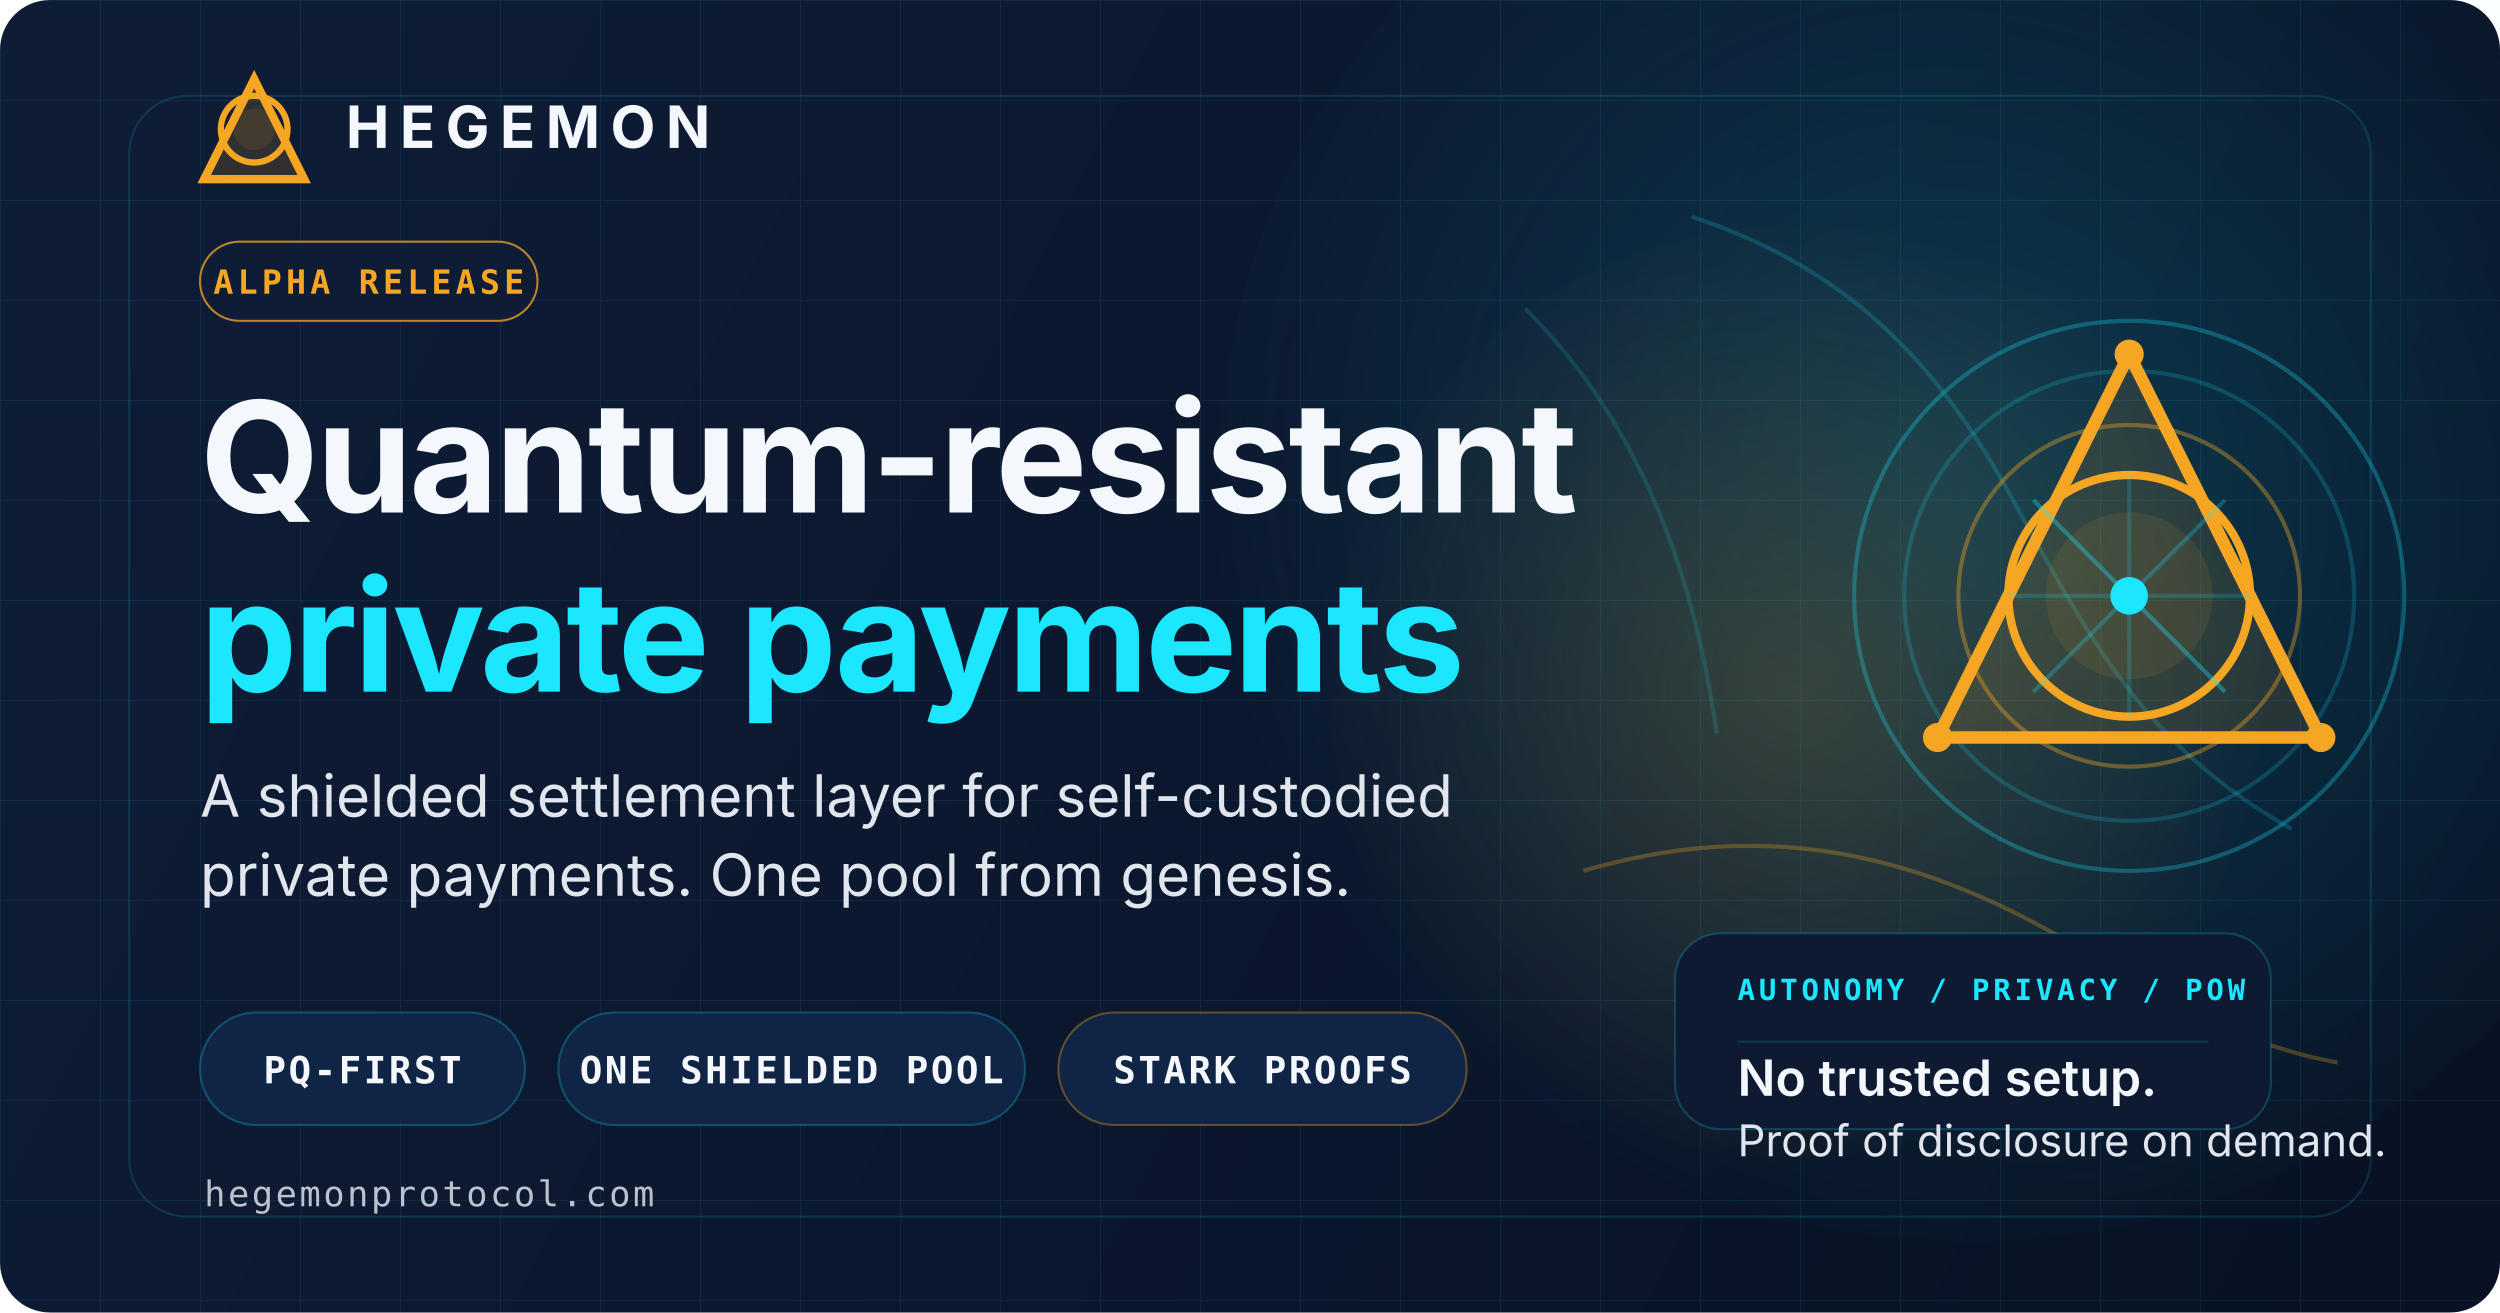
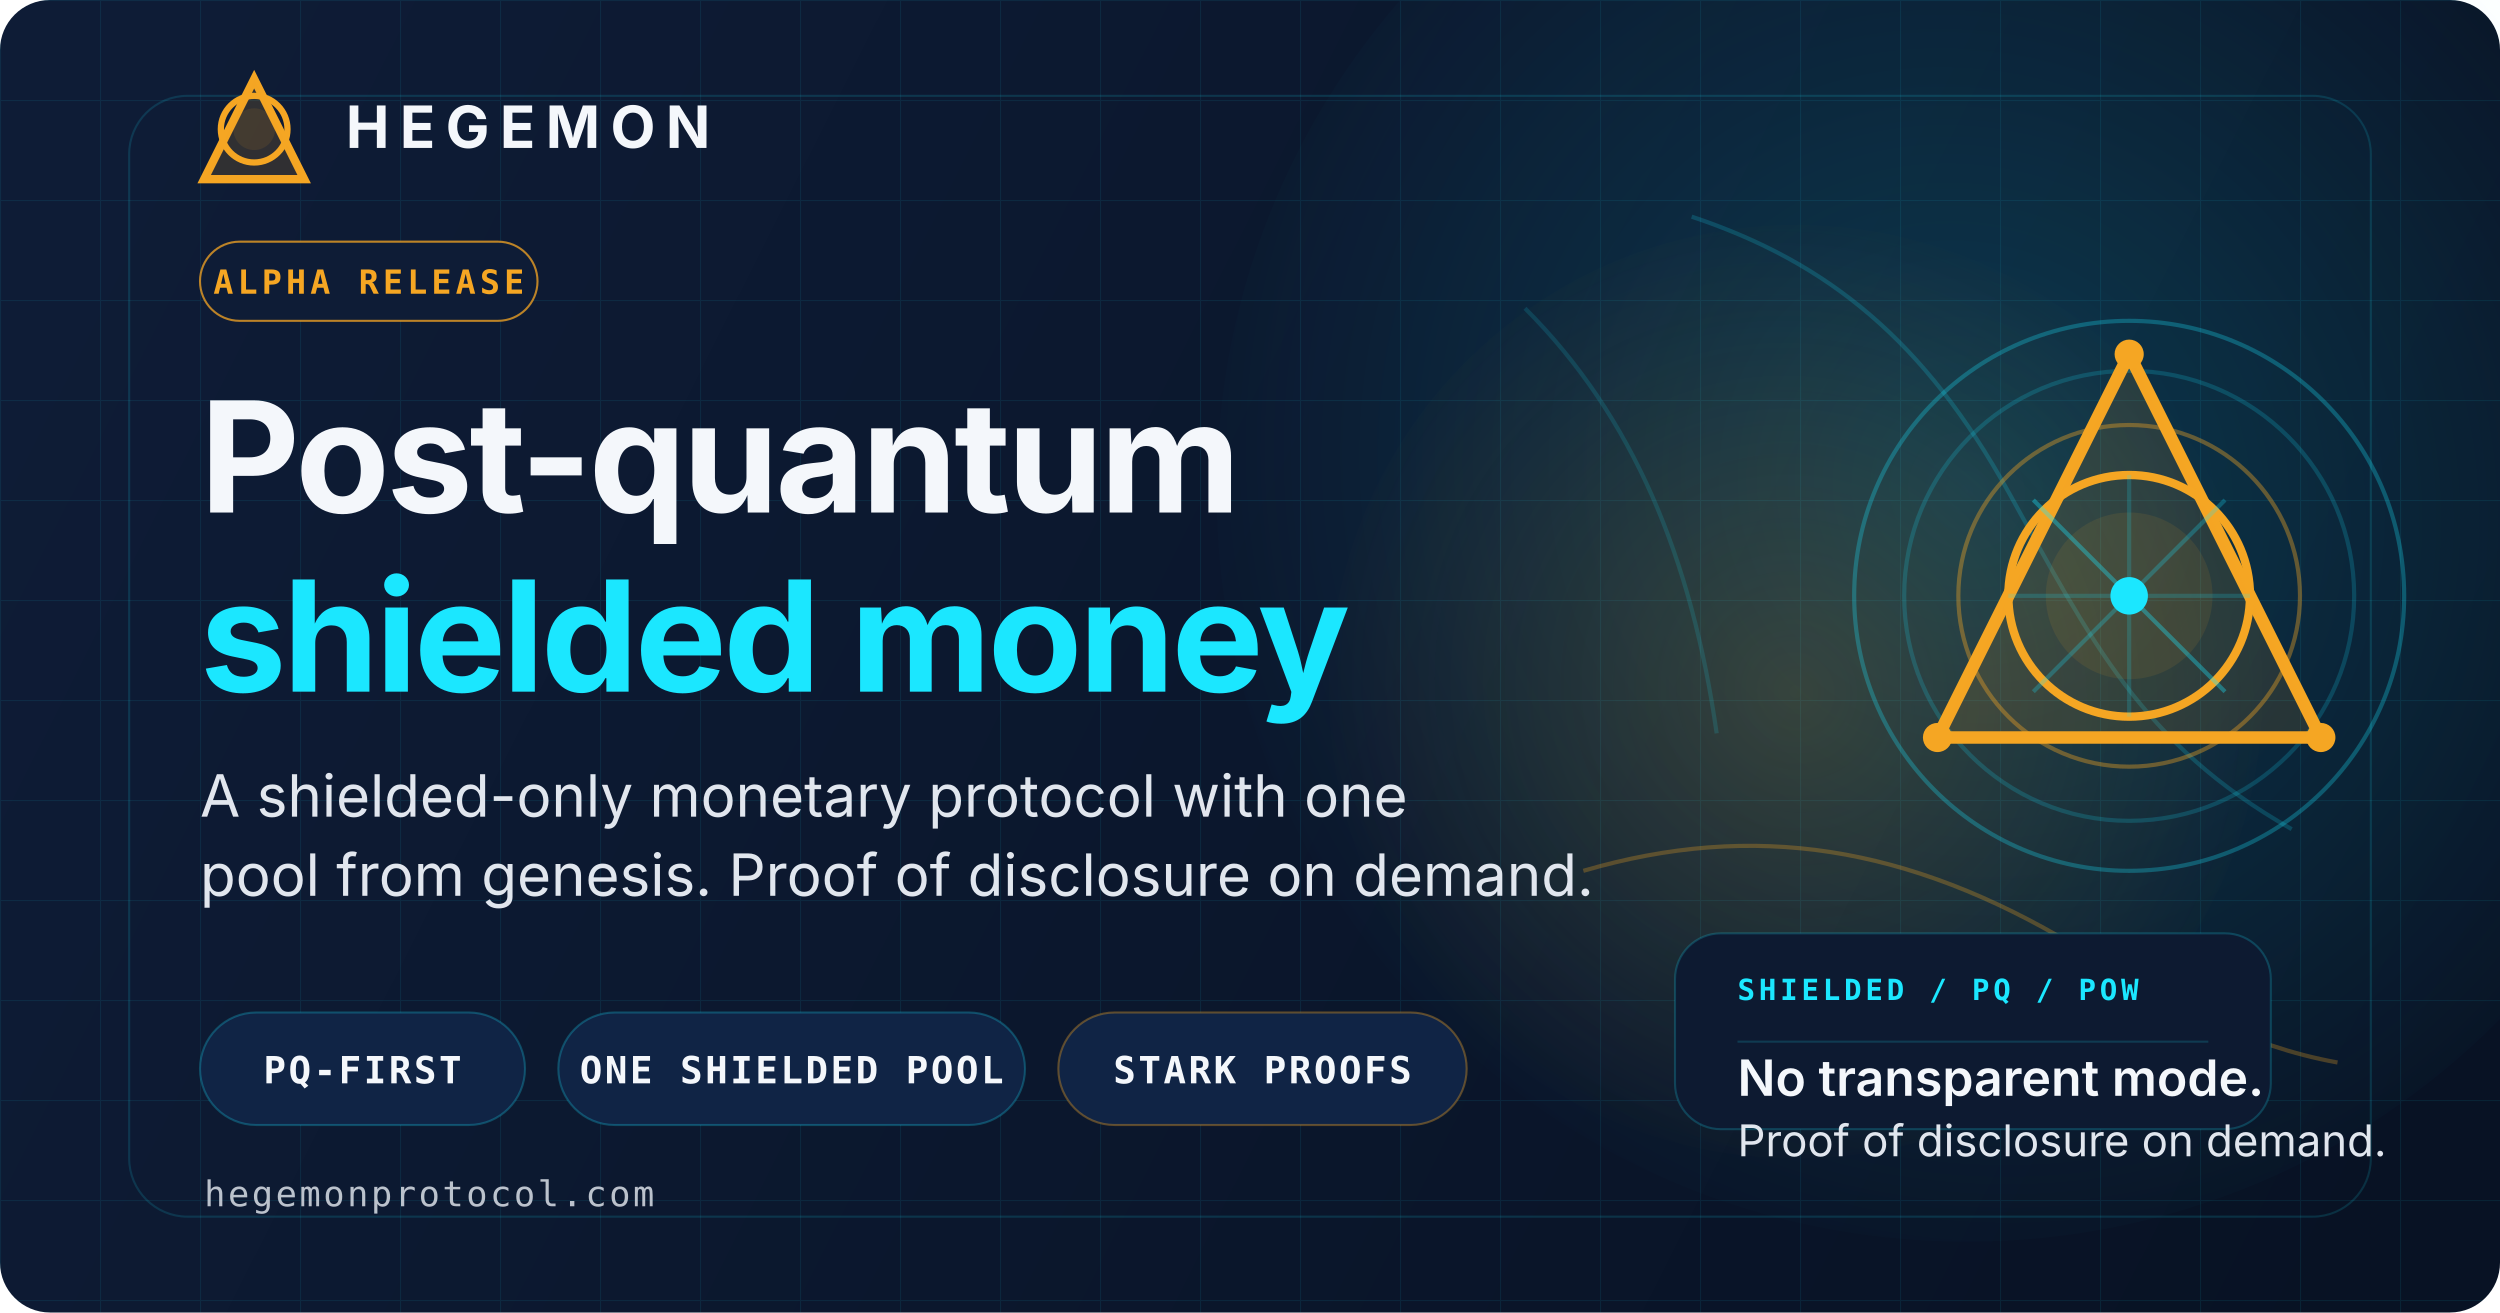
<svg xmlns="http://www.w3.org/2000/svg" width="1200" height="630" viewBox="0 0 1200 630" fill="none" role="img" aria-labelledby="title desc">
  <defs>
    <linearGradient id="bg" x1="64" y1="44" x2="1148" y2="590" gradientUnits="userSpaceOnUse">
      <stop stop-color="#0E1C36" />
      <stop offset="1" stop-color="#081224" />
    </linearGradient>
    <radialGradient id="glow" cx="0" cy="0" r="1" gradientUnits="userSpaceOnUse" gradientTransform="translate(944 236) rotate(140.712) scale(368.629 393.651)">
      <stop stop-color="#1BE7FF" stop-opacity="0.18" />
      <stop offset="1" stop-color="#1BE7FF" stop-opacity="0" />
    </radialGradient>
    <radialGradient id="amberGlow" cx="0" cy="0" r="1" gradientUnits="userSpaceOnUse" gradientTransform="translate(862 332) rotate(52.9767) scale(236.74 228.026)">
      <stop stop-color="#F5A623" stop-opacity="0.18" />
      <stop offset="1" stop-color="#F5A623" stop-opacity="0" />
    </radialGradient>
    <pattern id="grid" width="48" height="48" patternUnits="userSpaceOnUse">
      <path d="M48 0H0V48" stroke="#1BE7FF" stroke-opacity="0.08" stroke-width="1" />
    </pattern>
  </defs>
  <rect width="1200" height="630" rx="24" fill="url(#bg)" />
  <rect width="1200" height="630" rx="24" fill="url(#grid)" />
  <rect x="62" y="46" width="1076" height="538" rx="28" stroke="#1BE7FF" stroke-opacity="0.14" />
  <circle cx="944" cy="236" r="360" fill="url(#glow)" />
  <circle cx="862" cy="332" r="224" fill="url(#amberGlow)" />
  <path d="M812 104C878 126 924 164 964 236C1004 308 1028 357 1100 398" stroke="#1BE7FF" stroke-opacity="0.18" stroke-width="2" />
  <path d="M760 418C842 394 916 406 996 454C1042 482 1078 502 1122 510" stroke="#F5A623" stroke-opacity="0.28" stroke-width="2" />
  <path d="M732 148C784 200 812 268 824 352" stroke="#1BE7FF" stroke-opacity="0.14" stroke-width="2" />
  <g>
    <path d="M98 86L122 38L146 86Z" fill="none" stroke="#F5A623" stroke-width="4" />
    <path d="M98 86L122 38L146 86Z" fill="#F5A623" fill-opacity="0.15" />
    <circle cx="122" cy="62" r="16" fill="none" stroke="#F5A623" stroke-width="3" />
    <circle cx="122" cy="62" r="10" fill="#F5A623" fill-opacity="0.1" />
    <text x="166" y="71" fill="#F4F7FB" font-family="Space Grotesk, Inter, Helvetica Neue, Arial, sans-serif" font-size="28" font-weight="700" letter-spacing="5">HEGEMON</text>
  </g>
  <g>
    <rect x="96" y="116" width="162" height="38" rx="19" fill="#0E1C36" stroke="#F5A623" stroke-opacity="0.75" />
    <text x="177" y="141" fill="#F5A623" font-family="JetBrains Mono, SFMono-Regular, Menlo, monospace" font-size="16" font-weight="700" letter-spacing="2" text-anchor="middle">ALPHA RELEASE</text>
  </g>
  <text fill="#F4F7FB" font-family="Space Grotesk, Inter, Helvetica Neue, Arial, sans-serif" font-size="74" font-weight="700" letter-spacing="-1.6">
-     <tspan x="96" y="246">Quantum-resistant</tspan>
-     <tspan x="96" y="332" fill="#1BE7FF">private payments</tspan>
+     <tspan x="96" y="246">Post-quantum</tspan>
+     <tspan x="96" y="332" fill="#1BE7FF">shielded money</tspan>
  </text>
  <text fill="#E1E6EE" font-family="Space Grotesk, Inter, Helvetica Neue, Arial, sans-serif" font-size="28" font-weight="400">
-     <tspan x="96" y="392">A shielded settlement layer for self-custodied</tspan>
-     <tspan x="96" y="430">private payments. One pool from genesis.</tspan>
+     <tspan x="96" y="392">A shielded-only monetary protocol with one</tspan>
+     <tspan x="96" y="430">pool from genesis. Proof of disclosure on demand.</tspan>
  </text>
  <g>
    <rect x="96" y="486" width="156" height="54" rx="27" fill="#102445" stroke="#1BE7FF" stroke-opacity="0.25" />
    <text x="174" y="520" fill="#F4F7FB" font-family="JetBrains Mono, SFMono-Regular, Menlo, monospace" font-size="18" font-weight="700" letter-spacing="1.2" text-anchor="middle">PQ-FIRST</text>
    <rect x="268" y="486" width="224" height="54" rx="27" fill="#102445" stroke="#1BE7FF" stroke-opacity="0.25" />
    <text x="380" y="520" fill="#F4F7FB" font-family="JetBrains Mono, SFMono-Regular, Menlo, monospace" font-size="18" font-weight="700" letter-spacing="1.2" text-anchor="middle">ONE SHIELDED POOL</text>
    <rect x="508" y="486" width="196" height="54" rx="27" fill="#102445" stroke="#F5A623" stroke-opacity="0.35" />
    <text x="606" y="520" fill="#F4F7FB" font-family="JetBrains Mono, SFMono-Regular, Menlo, monospace" font-size="18" font-weight="700" letter-spacing="1.2" text-anchor="middle">STARK PROOFS</text>
  </g>
  <g transform="translate(842 126)">
    <circle cx="180" cy="160" r="132" fill="none" stroke="#1BE7FF" stroke-opacity="0.28" stroke-width="2" />
    <circle cx="180" cy="160" r="108" fill="none" stroke="#1BE7FF" stroke-opacity="0.18" stroke-width="2" />
    <circle cx="180" cy="160" r="82" fill="none" stroke="#F5A623" stroke-opacity="0.38" stroke-width="2" />
    <path d="M180 44L88 228H272L180 44Z" fill="none" stroke="#F5A623" stroke-width="6" />
    <path d="M180 44L88 228H272L180 44Z" fill="#F5A623" fill-opacity="0.12" />
    <circle cx="180" cy="160" r="58" fill="none" stroke="#F5A623" stroke-width="4" />
    <circle cx="180" cy="160" r="40" fill="#F5A623" fill-opacity="0.09" />
    <path d="M134 114L226 206" stroke="#1BE7FF" stroke-opacity="0.35" stroke-width="2" />
    <path d="M134 206L226 114" stroke="#1BE7FF" stroke-opacity="0.25" stroke-width="2" />
    <path d="M180 102V218" stroke="#1BE7FF" stroke-opacity="0.18" stroke-width="2" />
    <path d="M122 160H238" stroke="#1BE7FF" stroke-opacity="0.18" stroke-width="2" />
    <circle cx="180" cy="44" r="7" fill="#F5A623" />
    <circle cx="88" cy="228" r="7" fill="#F5A623" />
    <circle cx="272" cy="228" r="7" fill="#F5A623" />
    <circle cx="180" cy="160" r="9" fill="#1BE7FF" />
  </g>
  <g>
    <rect x="804" y="448" width="286" height="94" rx="22" fill="#0D1A31" stroke="#1BE7FF" stroke-opacity="0.2" />
-     <text x="834" y="480" fill="#1BE7FF" font-family="JetBrains Mono, SFMono-Regular, Menlo, monospace" font-size="14" font-weight="700" letter-spacing="1.8">AUTONOMY / PRIVACY / POW</text>
+     <text x="834" y="480" fill="#1BE7FF" font-family="JetBrains Mono, SFMono-Regular, Menlo, monospace" font-size="14" font-weight="700" letter-spacing="1.8">SHIELDED / PQ / POW</text>
    <path d="M834 500H1060" stroke="#1BE7FF" stroke-opacity="0.16" />
-     <text x="834" y="526" fill="#F4F7FB" font-family="Space Grotesk, Inter, Helvetica Neue, Arial, sans-serif" font-size="24" font-weight="600">No trusted setup.</text>
+     <text x="834" y="526" fill="#F4F7FB" font-family="Space Grotesk, Inter, Helvetica Neue, Arial, sans-serif" font-size="24" font-weight="600">No transparent mode.</text>
    <text x="834" y="555" fill="#E1E6EE" font-family="Space Grotesk, Inter, Helvetica Neue, Arial, sans-serif" font-size="21">Proof of disclosure on demand.</text>
  </g>
  <text x="98" y="579" fill="#E1E6EE" fill-opacity="0.82" font-family="JetBrains Mono, SFMono-Regular, Menlo, monospace" font-size="17" font-weight="500" letter-spacing="1.2">hegemonprotocol.com</text>
</svg>
